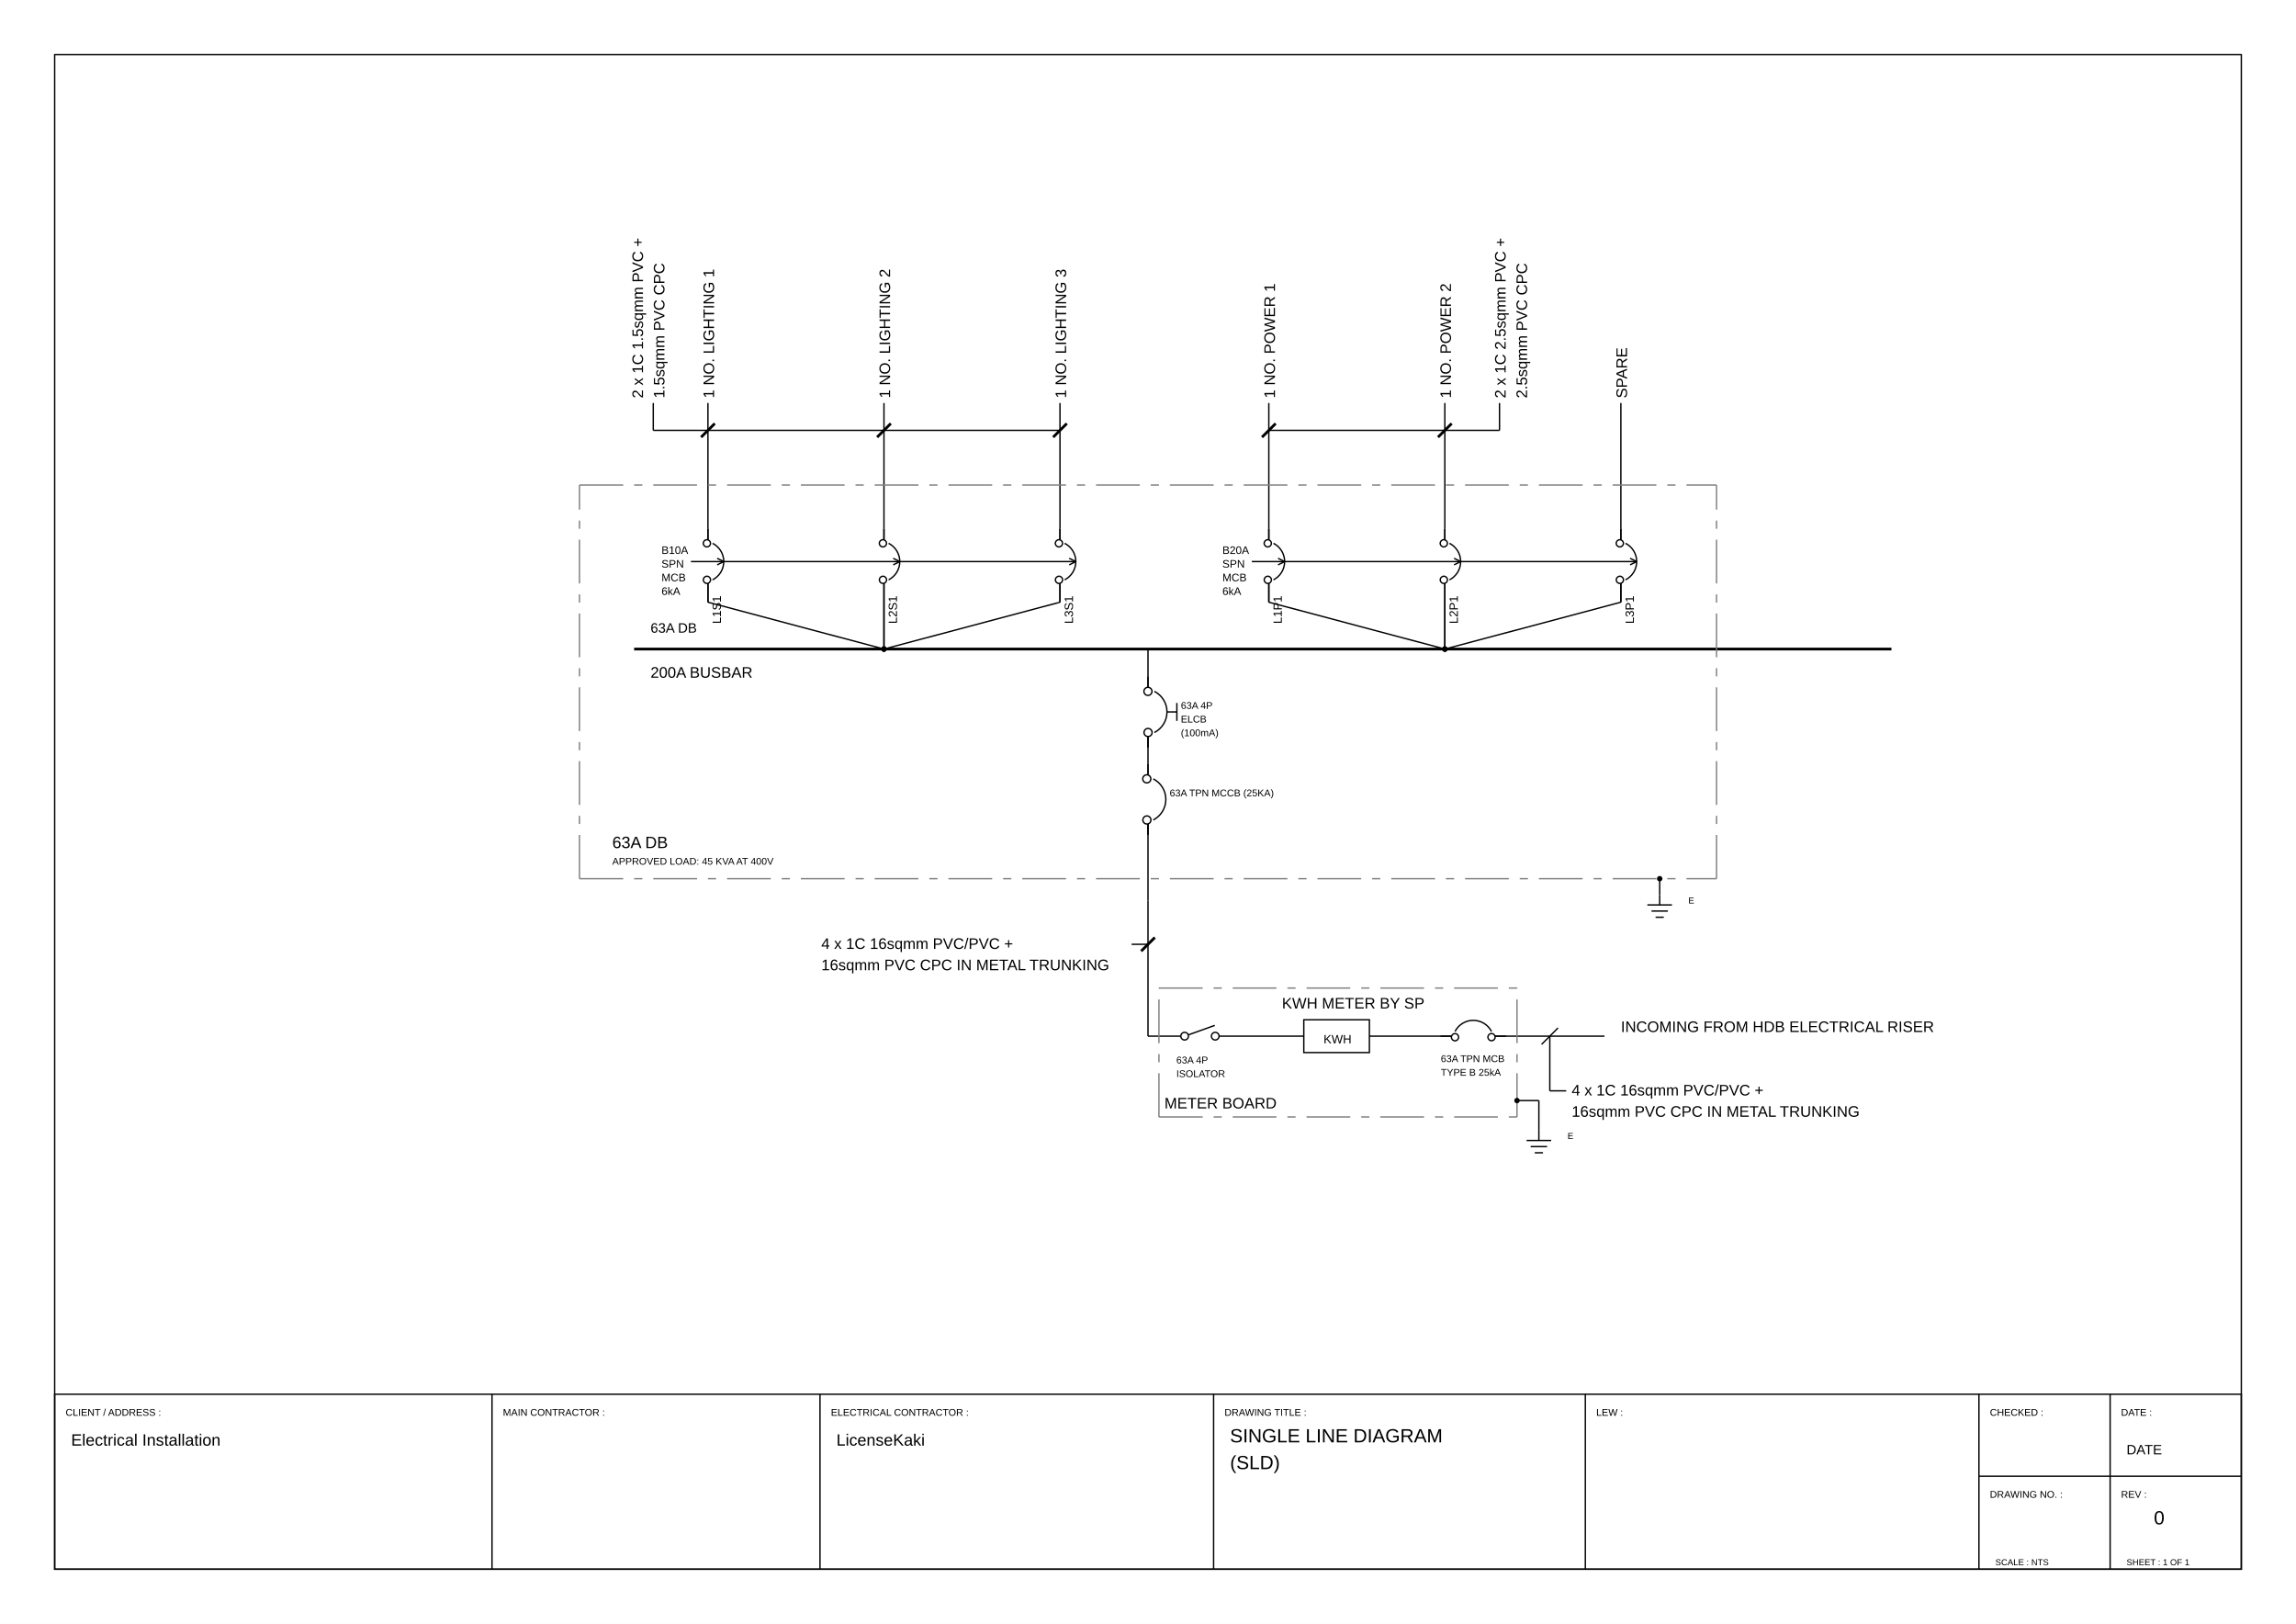
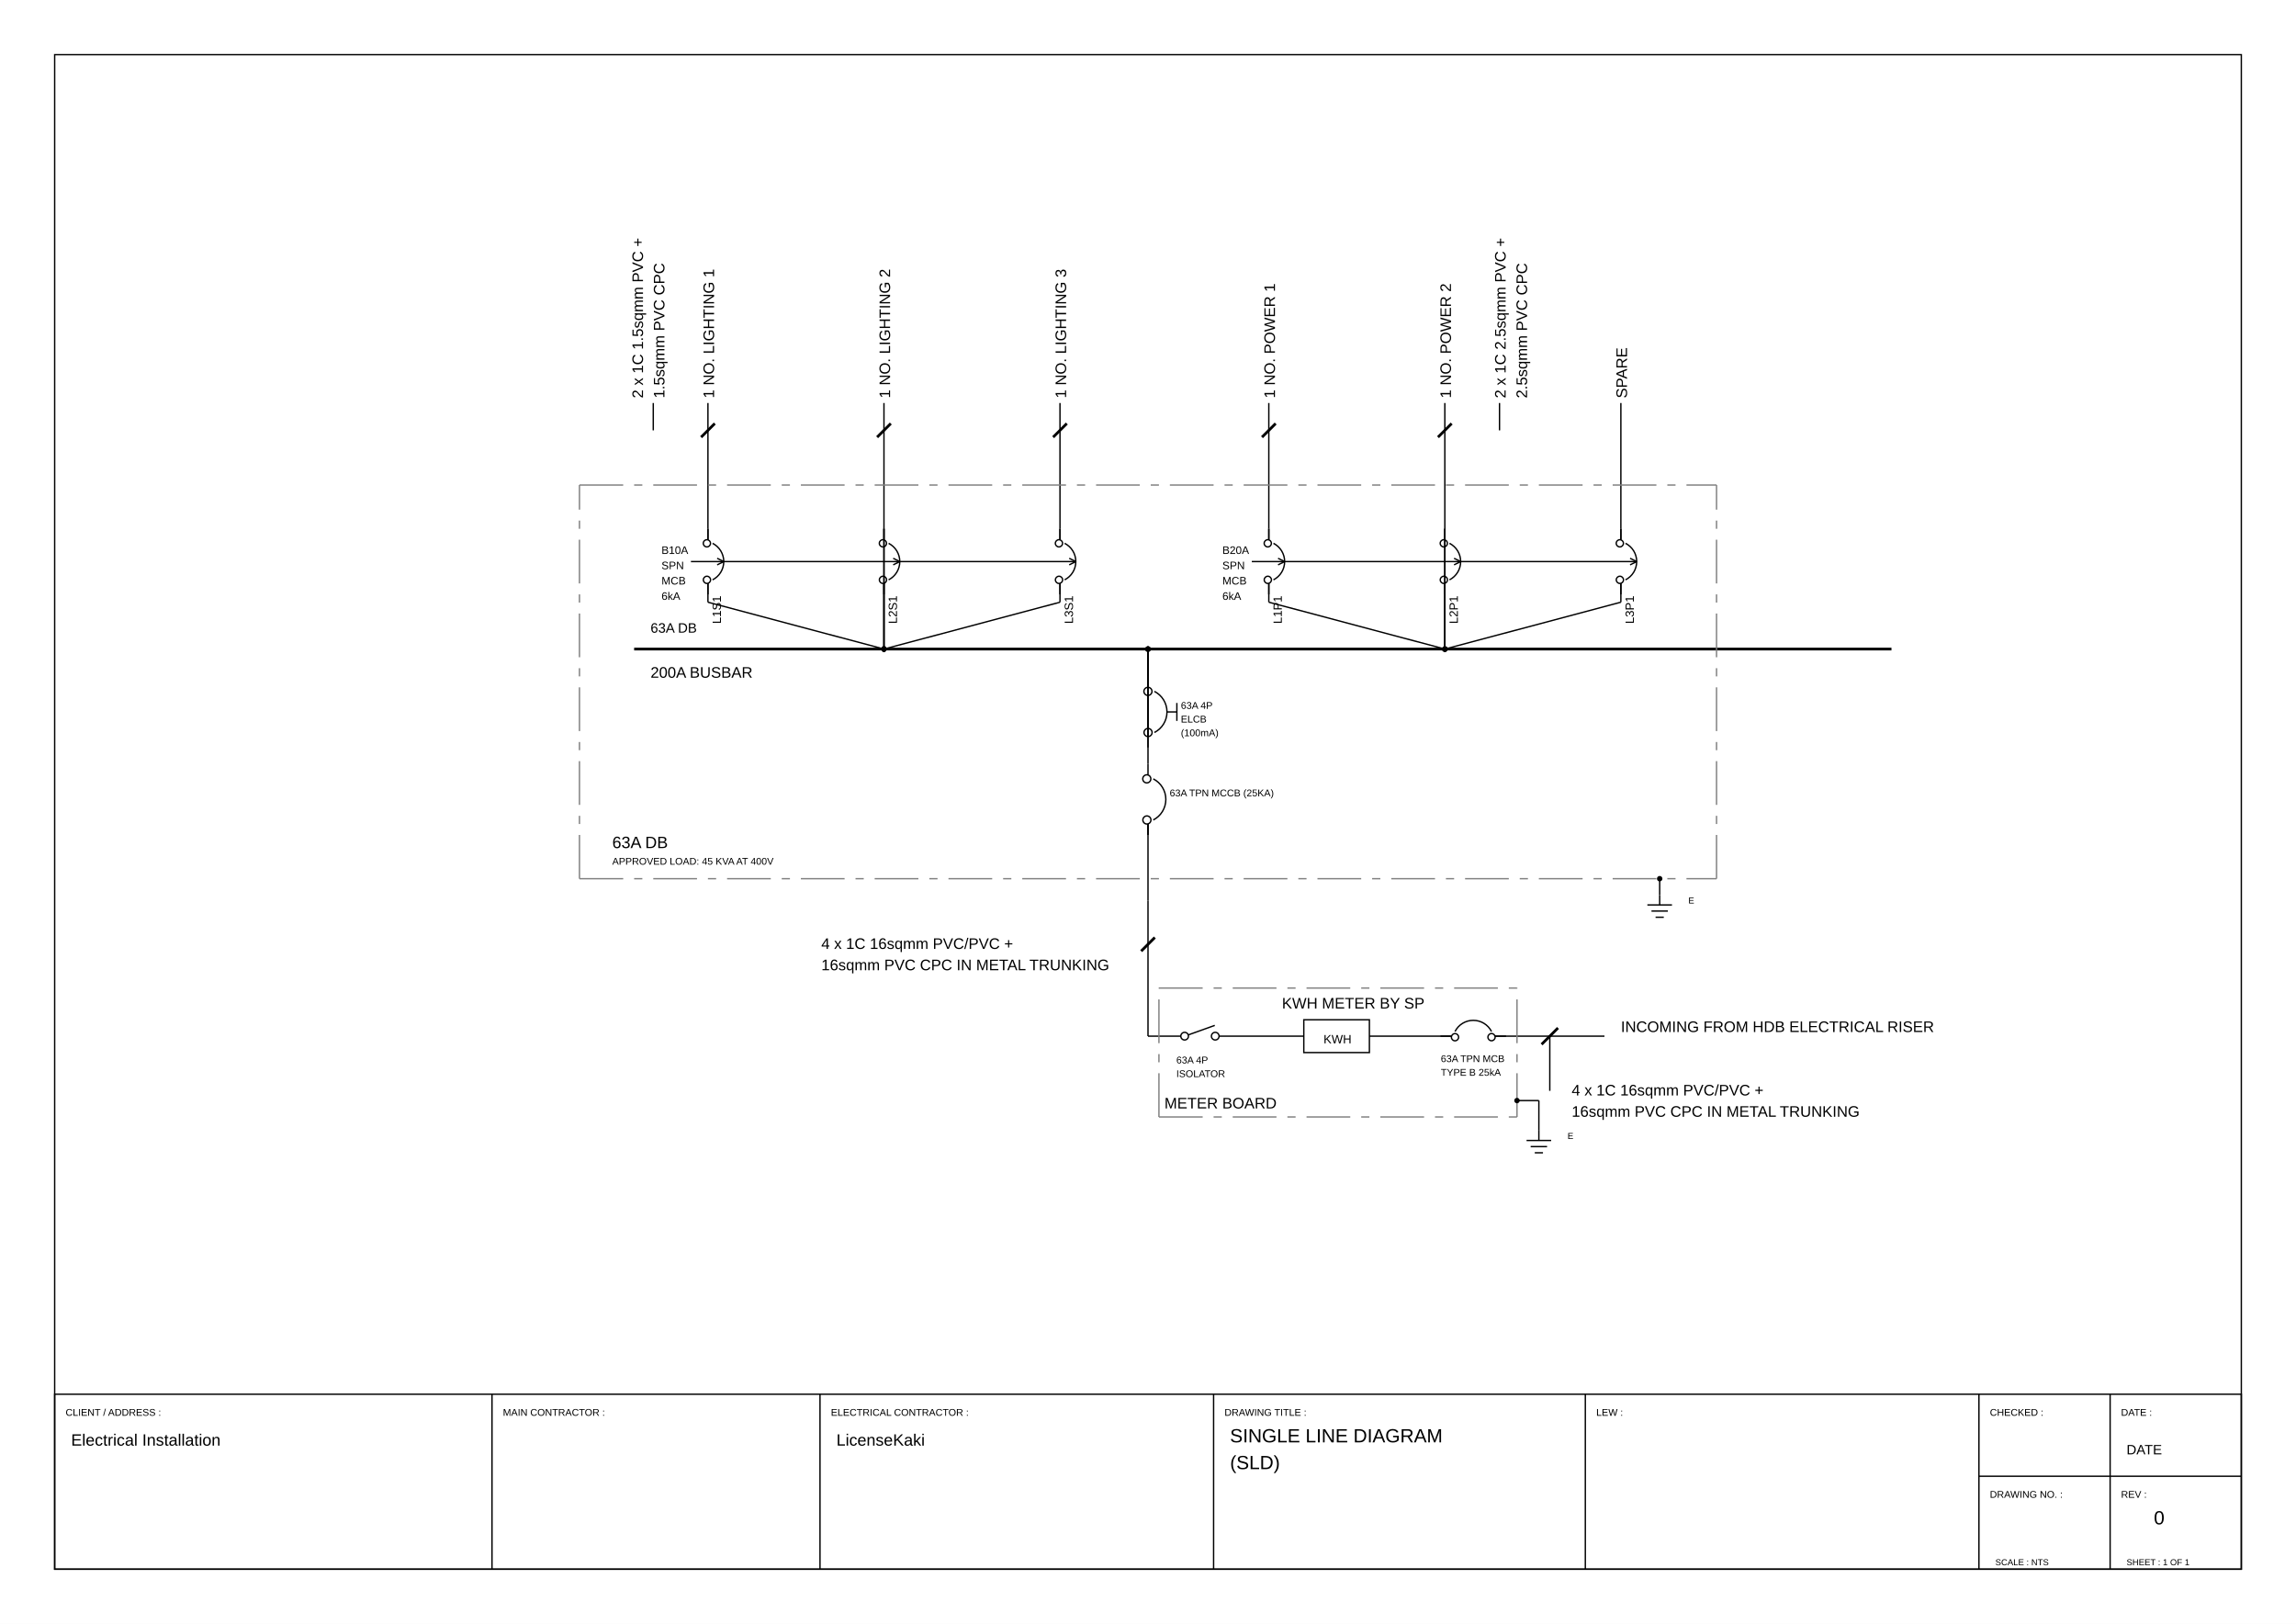
<svg xmlns="http://www.w3.org/2000/svg" viewBox="0 0 420.0 297.0" width="420.0mm" height="297.0mm">
  <rect width="420.0" height="297.0" fill="white" />
  <polygon points="10.00,287.00 410.00,287.00 410.00,10.00 10.00,10.00" stroke="#000000" stroke-width="0.25" fill="none" />
  <polygon points="10.00,287.00 410.00,287.00 410.00,255.00 10.00,255.00" stroke="#000000" stroke-width="0.25" fill="none" />
  <line x1="90.00" y1="255.00" x2="90.00" y2="287.00" stroke="#000000" stroke-width="0.25" fill="none" />
  <line x1="150.00" y1="255.00" x2="150.00" y2="287.00" stroke="#000000" stroke-width="0.25" fill="none" />
  <line x1="222.00" y1="255.00" x2="222.00" y2="287.00" stroke="#000000" stroke-width="0.25" fill="none" />
  <line x1="290.00" y1="255.00" x2="290.00" y2="287.00" stroke="#000000" stroke-width="0.25" fill="none" />
  <line x1="362.00" y1="255.00" x2="362.00" y2="287.00" stroke="#000000" stroke-width="0.25" fill="none" />
  <line x1="362.00" y1="270.00" x2="410.00" y2="270.00" stroke="#000000" stroke-width="0.25" fill="none" />
  <line x1="386.00" y1="255.00" x2="386.00" y2="287.00" stroke="#000000" stroke-width="0.25" fill="none" />
  <text x="12.00" y="258.94" font-family="Arial, Helvetica, sans-serif" font-size="1.8" fill="#000000">CLIENT / ADDRESS :</text>
  <text x="92.00" y="258.94" font-family="Arial, Helvetica, sans-serif" font-size="1.8" fill="#000000">MAIN CONTRACTOR :</text>
  <text x="152.00" y="258.94" font-family="Arial, Helvetica, sans-serif" font-size="1.8" fill="#000000">ELECTRICAL CONTRACTOR :</text>
  <text x="224.00" y="258.94" font-family="Arial, Helvetica, sans-serif" font-size="1.8" fill="#000000">DRAWING TITLE :</text>
  <text x="292.00" y="258.94" font-family="Arial, Helvetica, sans-serif" font-size="1.8" fill="#000000">LEW :</text>
  <text x="364.00" y="258.94" font-family="Arial, Helvetica, sans-serif" font-size="1.8" fill="#000000">CHECKED :</text>
  <text x="388.00" y="258.94" font-family="Arial, Helvetica, sans-serif" font-size="1.8" fill="#000000">DATE :</text>
  <text x="364.00" y="273.94" font-family="Arial, Helvetica, sans-serif" font-size="1.8" fill="#000000">DRAWING NO. :</text>
  <text x="388.00" y="273.94" font-family="Arial, Helvetica, sans-serif" font-size="1.8" fill="#000000">REV :</text>
  <circle cx="222.30" cy="189.51" r="0.70" stroke="#000000" stroke-width="0.25" fill="none" />
  <circle cx="216.70" cy="189.51" r="0.70" stroke="#000000" stroke-width="0.25" fill="none" />
  <polyline points="217.36,189.28 222.21,187.54" stroke="#000000" stroke-width="0.25" fill="none" />
  <text x="215.18" y="194.50" font-family="Arial, Helvetica, sans-serif" font-size="1.8" fill="#000000">
    <tspan x="215.18">63A 4P</tspan>
    <tspan x="215.18" dy="2.5">ISOLATOR</tspan>
  </text>
  <polygon points="238.50,186.51 250.50,186.51 250.50,192.51 238.50,192.51" stroke="#000000" stroke-width="0.25" fill="none" />
  <text x="242.10" y="190.82" font-family="Arial, Helvetica, sans-serif" font-size="2.2" fill="#000000">KWH</text>
  <text x="234.50" y="184.45" font-family="Arial, Helvetica, sans-serif" font-size="2.8" fill="#000000">KWH METER BY SP</text>
  <path d="M 272.84,188.66 A 3.75,3.75 0 0,0 266.16,188.66" stroke="#000000" stroke-width="0.25" fill="none" />
  <circle cx="266.16" cy="189.70" r="0.66" stroke="#000000" stroke-width="0.25" fill="none" />
  <circle cx="272.84" cy="189.69" r="0.66" stroke="#000000" stroke-width="0.25" fill="none" />
  <line x1="265.50" y1="189.51" x2="263.50" y2="189.51" stroke="#000000" stroke-width="0.25" fill="none" />
  <line x1="273.50" y1="189.51" x2="275.50" y2="189.51" stroke="#000000" stroke-width="0.25" fill="none" />
  <text x="263.56" y="194.25" font-family="Arial, Helvetica, sans-serif" font-size="1.8" fill="#000000">
    <tspan x="263.56">63A TPN MCB</tspan>
    <tspan x="263.56" dy="2.5">TYPE B 25kA</tspan>
  </text>
  <text x="296.50" y="188.75" font-family="Arial, Helvetica, sans-serif" font-size="2.8" fill="#000000">INCOMING FROM HDB ELECTRICAL RISER</text>
  <text x="287.50" y="200.35" font-family="Arial, Helvetica, sans-serif" font-size="2.8" fill="#000000">
    <tspan x="287.50">4 x 1C 16sqmm PVC/PVC +</tspan>
    <tspan x="287.50" dy="3.9">16sqmm PVC CPC IN METAL TRUNKING</tspan>
  </text>
  <text x="150.24" y="173.55" font-family="Arial, Helvetica, sans-serif" font-size="2.8" fill="#000000">
    <tspan x="150.24">4 x 1C 16sqmm PVC/PVC +</tspan>
    <tspan x="150.24" dy="3.9">16sqmm PVC CPC IN METAL TRUNKING</tspan>
  </text>
  <text x="213.00" y="202.73" font-family="Arial, Helvetica, sans-serif" font-size="2.8" fill="#000000">METER BOARD</text>
  <line x1="281.50" y1="206.79" x2="281.50" y2="208.59" stroke="#000000" stroke-width="0.25" fill="none" />
  <line x1="279.25" y1="208.59" x2="283.75" y2="208.59" stroke="#000000" stroke-width="0.25" fill="none" />
  <line x1="280.00" y1="209.71" x2="283.00" y2="209.71" stroke="#000000" stroke-width="0.25" fill="none" />
  <line x1="280.75" y1="210.84" x2="282.25" y2="210.84" stroke="#000000" stroke-width="0.25" fill="none" />
  <text x="286.75" y="208.32" font-family="Arial, Helvetica, sans-serif" font-size="1.6" fill="#000000">E</text>
  <path d="M 210.96,149.97 A 4.22,4.22 0 0,0 210.96,142.45" stroke="#000000" stroke-width="0.25" fill="none" />
  <circle cx="209.78" cy="142.45" r="0.74" stroke="#000000" stroke-width="0.25" fill="none" />
  <circle cx="209.80" cy="149.97" r="0.74" stroke="#000000" stroke-width="0.25" fill="none" />
  <line x1="210.00" y1="150.71" x2="210.00" y2="152.71" stroke="#000000" stroke-width="0.25" fill="none" />
  <line x1="210.00" y1="141.71" x2="210.00" y2="139.71" stroke="#000000" stroke-width="0.25" fill="none" />
  <text x="213.96" y="145.65" font-family="Arial, Helvetica, sans-serif" font-size="1.8" fill="#000000">63A TPN MCCB (25KA)</text>
  <path d="M 211.17,133.97 A 4.22,4.22 0 0,0 211.17,126.45" stroke="#000000" stroke-width="0.25" fill="none" />
  <circle cx="209.99" cy="126.45" r="0.74" stroke="#000000" stroke-width="0.25" fill="none" />
  <circle cx="210.01" cy="133.97" r="0.74" stroke="#000000" stroke-width="0.25" fill="none" />
  <line x1="213.47" y1="130.21" x2="215.28" y2="130.21" stroke="#000000" stroke-width="0.25" fill="none" />
  <line x1="215.28" y1="131.85" x2="215.28" y2="128.57" stroke="#000000" stroke-width="0.25" fill="none" />
  <line x1="210.00" y1="134.71" x2="210.00" y2="136.71" stroke="#000000" stroke-width="0.25" fill="none" />
  <line x1="210.00" y1="125.71" x2="210.00" y2="123.71" stroke="#000000" stroke-width="0.25" fill="none" />
  <text x="216.01" y="129.65" font-family="Arial, Helvetica, sans-serif" font-size="1.8" fill="#000000">
    <tspan x="216.01">63A 4P</tspan>
    <tspan x="216.01" dy="2.5">ELCB </tspan>
    <tspan x="216.01" dy="2.5">(100mA)</tspan>
  </text>
  <line x1="116.00" y1="118.71" x2="346.00" y2="118.71" stroke="#000000" stroke-width="0.50" fill="none" />
  <text x="119.00" y="115.71" font-family="Arial, Helvetica, sans-serif" font-size="2.5" fill="#000000">63A DB</text>
  <text x="119.00" y="123.95" font-family="Arial, Helvetica, sans-serif" font-size="2.8" fill="#000000">200A BUSBAR</text>
  <text x="131.00" y="114.97" font-family="Arial, Helvetica, sans-serif" font-size="2.2" fill="#000000" transform="rotate(-90.0,131.00,114.09)">L1S1</text>
  <path d="M 130.35,106.05 A 3.75,3.75 0 0,0 130.35,99.37" stroke="#000000" stroke-width="0.25" fill="none" />
  <circle cx="129.31" cy="99.37" r="0.66" stroke="#000000" stroke-width="0.25" fill="none" />
  <circle cx="129.32" cy="106.05" r="0.66" stroke="#000000" stroke-width="0.25" fill="none" />
  <line x1="129.50" y1="106.71" x2="129.50" y2="108.71" stroke="#000000" stroke-width="0.25" fill="none" />
  <line x1="129.50" y1="98.71" x2="129.50" y2="96.71" stroke="#000000" stroke-width="0.25" fill="none" />
  <line x1="126.39" y1="102.71" x2="132.39" y2="102.71" stroke="#000000" stroke-width="0.25" fill="none" />
  <line x1="132.39" y1="102.71" x2="131.19" y2="102.11" stroke="#000000" stroke-width="0.25" fill="none" />
  <line x1="132.39" y1="102.71" x2="131.19" y2="103.31" stroke="#000000" stroke-width="0.25" fill="none" />
-   <text x="121.00" y="101.31" font-family="Arial, Helvetica, sans-serif" font-size="2.0" fill="#000000">B10A</text>
-   <text x="121.00" y="103.81" font-family="Arial, Helvetica, sans-serif" font-size="2.0" fill="#000000">SPN</text>
-   <text x="121.00" y="106.31" font-family="Arial, Helvetica, sans-serif" font-size="2.0" fill="#000000">MCB</text>
-   <text x="121.00" y="108.81" font-family="Arial, Helvetica, sans-serif" font-size="2.0" fill="#000000">6kA</text>
+   <text x="121.00" y="101.31" font-family="Arial, Helvetica, sans-serif" font-size="2.0" fill="#000000">
+     <tspan x="121.00">B10A</tspan>
+     <tspan x="121.00" dy="2.8">SPN</tspan>
+     <tspan x="121.00" dy="2.8">MCB</tspan>
+     <tspan x="121.00" dy="2.8">6kA</tspan>
+   </text>
  <text x="129.50" y="73.95" font-family="Arial, Helvetica, sans-serif" font-size="2.8" fill="#000000" transform="rotate(-90.0,129.50,72.83)">1 NO. LIGHTING 1</text>
  <text x="163.20" y="114.97" font-family="Arial, Helvetica, sans-serif" font-size="2.2" fill="#000000" transform="rotate(-90.0,163.20,114.09)">L2S1</text>
  <path d="M 162.55,106.05 A 3.75,3.75 0 0,0 162.55,99.37" stroke="#000000" stroke-width="0.25" fill="none" />
  <circle cx="161.51" cy="99.37" r="0.66" stroke="#000000" stroke-width="0.25" fill="none" />
  <circle cx="161.52" cy="106.05" r="0.66" stroke="#000000" stroke-width="0.25" fill="none" />
  <line x1="161.70" y1="106.71" x2="161.70" y2="108.71" stroke="#000000" stroke-width="0.25" fill="none" />
  <line x1="161.70" y1="98.71" x2="161.70" y2="96.71" stroke="#000000" stroke-width="0.25" fill="none" />
  <line x1="132.39" y1="102.71" x2="164.59" y2="102.71" stroke="#000000" stroke-width="0.25" fill="none" />
  <line x1="164.59" y1="102.71" x2="163.39" y2="102.11" stroke="#000000" stroke-width="0.25" fill="none" />
  <line x1="164.59" y1="102.71" x2="163.39" y2="103.31" stroke="#000000" stroke-width="0.25" fill="none" />
  <text x="161.70" y="73.95" font-family="Arial, Helvetica, sans-serif" font-size="2.8" fill="#000000" transform="rotate(-90.0,161.70,72.83)">1 NO. LIGHTING 2</text>
  <text x="195.40" y="114.97" font-family="Arial, Helvetica, sans-serif" font-size="2.2" fill="#000000" transform="rotate(-90.0,195.40,114.09)">L3S1</text>
  <path d="M 194.75,106.05 A 3.75,3.75 0 0,0 194.75,99.37" stroke="#000000" stroke-width="0.25" fill="none" />
  <circle cx="193.71" cy="99.37" r="0.66" stroke="#000000" stroke-width="0.25" fill="none" />
  <circle cx="193.72" cy="106.05" r="0.66" stroke="#000000" stroke-width="0.25" fill="none" />
  <line x1="193.90" y1="106.71" x2="193.90" y2="108.71" stroke="#000000" stroke-width="0.25" fill="none" />
  <line x1="193.90" y1="98.71" x2="193.90" y2="96.71" stroke="#000000" stroke-width="0.25" fill="none" />
  <line x1="164.59" y1="102.71" x2="196.79" y2="102.71" stroke="#000000" stroke-width="0.25" fill="none" />
  <line x1="196.79" y1="102.71" x2="195.59" y2="102.11" stroke="#000000" stroke-width="0.25" fill="none" />
  <line x1="196.79" y1="102.71" x2="195.59" y2="103.31" stroke="#000000" stroke-width="0.25" fill="none" />
  <text x="193.90" y="73.95" font-family="Arial, Helvetica, sans-serif" font-size="2.8" fill="#000000" transform="rotate(-90.0,193.90,72.83)">1 NO. LIGHTING 3</text>
  <text x="233.60" y="114.97" font-family="Arial, Helvetica, sans-serif" font-size="2.2" fill="#000000" transform="rotate(-90.0,233.60,114.09)">L1P1</text>
  <path d="M 232.95,106.05 A 3.75,3.75 0 0,0 232.95,99.37" stroke="#000000" stroke-width="0.25" fill="none" />
  <circle cx="231.91" cy="99.37" r="0.66" stroke="#000000" stroke-width="0.25" fill="none" />
  <circle cx="231.92" cy="106.05" r="0.66" stroke="#000000" stroke-width="0.25" fill="none" />
  <line x1="232.10" y1="106.71" x2="232.10" y2="108.71" stroke="#000000" stroke-width="0.25" fill="none" />
  <line x1="232.10" y1="98.71" x2="232.10" y2="96.71" stroke="#000000" stroke-width="0.25" fill="none" />
  <line x1="228.99" y1="102.71" x2="234.99" y2="102.71" stroke="#000000" stroke-width="0.25" fill="none" />
  <line x1="234.99" y1="102.71" x2="233.79" y2="102.11" stroke="#000000" stroke-width="0.25" fill="none" />
  <line x1="234.99" y1="102.71" x2="233.79" y2="103.31" stroke="#000000" stroke-width="0.25" fill="none" />
-   <text x="223.60" y="101.31" font-family="Arial, Helvetica, sans-serif" font-size="2.0" fill="#000000">B20A</text>
-   <text x="223.60" y="103.81" font-family="Arial, Helvetica, sans-serif" font-size="2.0" fill="#000000">SPN</text>
-   <text x="223.60" y="106.31" font-family="Arial, Helvetica, sans-serif" font-size="2.0" fill="#000000">MCB</text>
-   <text x="223.60" y="108.81" font-family="Arial, Helvetica, sans-serif" font-size="2.0" fill="#000000">6kA</text>
+   <text x="223.60" y="101.31" font-family="Arial, Helvetica, sans-serif" font-size="2.0" fill="#000000">
+     <tspan x="223.60">B20A</tspan>
+     <tspan x="223.60" dy="2.8">SPN</tspan>
+     <tspan x="223.60" dy="2.8">MCB</tspan>
+     <tspan x="223.60" dy="2.8">6kA</tspan>
+   </text>
  <text x="232.10" y="73.95" font-family="Arial, Helvetica, sans-serif" font-size="2.8" fill="#000000" transform="rotate(-90.0,232.10,72.83)">1 NO. POWER 1</text>
  <text x="265.80" y="114.97" font-family="Arial, Helvetica, sans-serif" font-size="2.2" fill="#000000" transform="rotate(-90.0,265.80,114.09)">L2P1</text>
  <path d="M 265.15,106.05 A 3.75,3.75 0 0,0 265.15,99.37" stroke="#000000" stroke-width="0.25" fill="none" />
  <circle cx="264.11" cy="99.37" r="0.66" stroke="#000000" stroke-width="0.25" fill="none" />
  <circle cx="264.12" cy="106.05" r="0.66" stroke="#000000" stroke-width="0.25" fill="none" />
  <line x1="264.30" y1="106.71" x2="264.30" y2="108.71" stroke="#000000" stroke-width="0.25" fill="none" />
  <line x1="264.30" y1="98.71" x2="264.30" y2="96.71" stroke="#000000" stroke-width="0.25" fill="none" />
  <line x1="234.99" y1="102.71" x2="267.19" y2="102.71" stroke="#000000" stroke-width="0.25" fill="none" />
  <line x1="267.19" y1="102.71" x2="265.99" y2="102.11" stroke="#000000" stroke-width="0.25" fill="none" />
  <line x1="267.19" y1="102.71" x2="265.99" y2="103.31" stroke="#000000" stroke-width="0.25" fill="none" />
  <text x="264.30" y="73.95" font-family="Arial, Helvetica, sans-serif" font-size="2.8" fill="#000000" transform="rotate(-90.0,264.30,72.83)">1 NO. POWER 2</text>
  <text x="298.00" y="114.97" font-family="Arial, Helvetica, sans-serif" font-size="2.2" fill="#000000" transform="rotate(-90.0,298.00,114.09)">L3P1</text>
  <path d="M 297.35,106.05 A 3.75,3.75 0 0,0 297.35,99.37" stroke="#000000" stroke-width="0.25" fill="none" />
  <circle cx="296.31" cy="99.37" r="0.66" stroke="#000000" stroke-width="0.25" fill="none" />
  <circle cx="296.32" cy="106.05" r="0.66" stroke="#000000" stroke-width="0.25" fill="none" />
  <line x1="296.50" y1="106.71" x2="296.50" y2="108.71" stroke="#000000" stroke-width="0.25" fill="none" />
  <line x1="296.50" y1="98.71" x2="296.50" y2="96.71" stroke="#000000" stroke-width="0.25" fill="none" />
  <line x1="267.19" y1="102.71" x2="299.39" y2="102.71" stroke="#000000" stroke-width="0.25" fill="none" />
  <line x1="299.39" y1="102.71" x2="298.19" y2="102.11" stroke="#000000" stroke-width="0.25" fill="none" />
  <line x1="299.39" y1="102.71" x2="298.19" y2="103.31" stroke="#000000" stroke-width="0.25" fill="none" />
  <text x="296.50" y="73.95" font-family="Arial, Helvetica, sans-serif" font-size="2.8" fill="#000000" transform="rotate(-90.0,296.50,72.83)">SPARE</text>
  <text x="116.50" y="73.95" font-family="Arial, Helvetica, sans-serif" font-size="2.8" fill="#000000" transform="rotate(-90.0,116.50,72.83)">2 x 1C 1.5sqmm PVC +</text>
  <text x="120.42" y="73.95" font-family="Arial, Helvetica, sans-serif" font-size="2.8" fill="#000000" transform="rotate(-90.0,120.42,72.83)">1.5sqmm PVC CPC</text>
  <text x="274.30" y="73.95" font-family="Arial, Helvetica, sans-serif" font-size="2.8" fill="#000000" transform="rotate(-90.0,274.30,72.83)">2 x 1C 2.5sqmm PVC +</text>
  <text x="278.22" y="73.95" font-family="Arial, Helvetica, sans-serif" font-size="2.8" fill="#000000" transform="rotate(-90.0,278.22,72.83)">2.5sqmm PVC CPC</text>
  <text x="112.00" y="155.11" font-family="Arial, Helvetica, sans-serif" font-size="3.0" fill="#000000">63A DB</text>
  <text x="112.00" y="158.15" font-family="Arial, Helvetica, sans-serif" font-size="1.8" fill="#000000">APPROVED LOAD: 45 KVA AT 400V</text>
  <line x1="303.60" y1="163.71" x2="303.60" y2="165.51" stroke="#000000" stroke-width="0.25" fill="none" />
  <line x1="301.35" y1="165.51" x2="305.85" y2="165.51" stroke="#000000" stroke-width="0.25" fill="none" />
  <line x1="302.10" y1="166.63" x2="305.10" y2="166.63" stroke="#000000" stroke-width="0.25" fill="none" />
  <line x1="302.85" y1="167.76" x2="304.35" y2="167.76" stroke="#000000" stroke-width="0.25" fill="none" />
  <text x="308.85" y="165.24" font-family="Arial, Helvetica, sans-serif" font-size="1.6" fill="#000000">E</text>
  <line x1="210.00" y1="189.51" x2="216.00" y2="189.51" stroke="#000000" stroke-width="0.25" fill="none" />
  <line x1="223.00" y1="189.51" x2="238.50" y2="189.51" stroke="#000000" stroke-width="0.25" fill="none" />
  <line x1="250.50" y1="189.51" x2="265.50" y2="189.51" stroke="#000000" stroke-width="0.25" fill="none" />
  <line x1="273.50" y1="189.51" x2="293.50" y2="189.51" stroke="#000000" stroke-width="0.25" fill="none" />
-   <line x1="282.00" y1="191.01" x2="285.00" y2="188.01" stroke="#000000" stroke-width="0.25" fill="none" />
  <line x1="283.50" y1="189.51" x2="283.50" y2="199.51" stroke="#000000" stroke-width="0.25" fill="none" />
-   <line x1="283.50" y1="199.51" x2="286.50" y2="199.51" stroke="#000000" stroke-width="0.25" fill="none" />
  <line x1="210.00" y1="189.51" x2="210.00" y2="164.71" stroke="#000000" stroke-width="0.25" fill="none" />
-   <line x1="210.00" y1="172.71" x2="207.00" y2="172.71" stroke="#000000" stroke-width="0.25" fill="none" />
  <line x1="277.50" y1="201.29" x2="281.50" y2="201.29" stroke="#000000" stroke-width="0.25" fill="none" />
  <line x1="281.50" y1="201.29" x2="281.50" y2="206.79" stroke="#000000" stroke-width="0.25" fill="none" />
  <line x1="210.00" y1="164.71" x2="210.00" y2="150.71" stroke="#000000" stroke-width="0.25" fill="none" />
  <line x1="210.00" y1="152.71" x2="210.00" y2="150.71" stroke="#000000" stroke-width="0.25" fill="none" />
-   <line x1="210.00" y1="141.71" x2="210.00" y2="139.71" stroke="#000000" stroke-width="0.25" fill="none" />
-   <line x1="210.00" y1="139.71" x2="210.00" y2="134.71" stroke="#000000" stroke-width="0.25" fill="none" />
-   <line x1="210.00" y1="136.71" x2="210.00" y2="134.71" stroke="#000000" stroke-width="0.25" fill="none" />
-   <line x1="210.00" y1="125.71" x2="210.00" y2="123.71" stroke="#000000" stroke-width="0.25" fill="none" />
+   <line x1="210.00" y1="118.71" x2="210.00" y2="139.71" stroke="#000000" stroke-width="0.25" fill="none" />
+   <line x1="210.00" y1="118.71" x2="210.00" y2="134.71" stroke="#000000" stroke-width="0.25" fill="none" />
+   <line x1="210.00" y1="118.71" x2="210.00" y2="134.71" stroke="#000000" stroke-width="0.25" fill="none" />
+   <line x1="210.00" y1="118.71" x2="210.00" y2="123.71" stroke="#000000" stroke-width="0.25" fill="none" />
  <line x1="210.00" y1="123.71" x2="210.00" y2="118.71" stroke="#000000" stroke-width="0.25" fill="none" />
  <line x1="129.50" y1="110.14" x2="129.50" y2="106.71" stroke="#000000" stroke-width="0.25" fill="none" />
  <line x1="129.50" y1="98.71" x2="129.50" y2="96.71" stroke="#000000" stroke-width="0.25" fill="none" />
  <line x1="129.50" y1="96.71" x2="129.50" y2="73.71" stroke="#000000" stroke-width="0.25" fill="none" />
  <line x1="161.70" y1="118.71" x2="161.70" y2="106.71" stroke="#000000" stroke-width="0.25" fill="none" />
-   <line x1="161.70" y1="98.71" x2="161.70" y2="96.71" stroke="#000000" stroke-width="0.25" fill="none" />
-   <line x1="161.70" y1="96.71" x2="161.70" y2="73.71" stroke="#000000" stroke-width="0.25" fill="none" />
+   <line x1="161.70" y1="118.71" x2="161.70" y2="96.71" stroke="#000000" stroke-width="0.25" fill="none" />
+   <line x1="161.70" y1="118.71" x2="161.70" y2="73.71" stroke="#000000" stroke-width="0.25" fill="none" />
  <line x1="193.90" y1="110.14" x2="193.90" y2="106.71" stroke="#000000" stroke-width="0.25" fill="none" />
  <line x1="193.90" y1="98.71" x2="193.90" y2="96.71" stroke="#000000" stroke-width="0.25" fill="none" />
  <line x1="193.90" y1="96.71" x2="193.90" y2="73.71" stroke="#000000" stroke-width="0.25" fill="none" />
  <line x1="232.10" y1="110.14" x2="232.10" y2="106.71" stroke="#000000" stroke-width="0.25" fill="none" />
  <line x1="232.10" y1="98.71" x2="232.10" y2="96.71" stroke="#000000" stroke-width="0.25" fill="none" />
  <line x1="232.10" y1="96.71" x2="232.10" y2="73.71" stroke="#000000" stroke-width="0.25" fill="none" />
  <line x1="264.30" y1="118.71" x2="264.30" y2="106.71" stroke="#000000" stroke-width="0.25" fill="none" />
-   <line x1="264.30" y1="98.71" x2="264.30" y2="96.71" stroke="#000000" stroke-width="0.25" fill="none" />
-   <line x1="264.30" y1="96.71" x2="264.30" y2="73.71" stroke="#000000" stroke-width="0.25" fill="none" />
+   <line x1="264.30" y1="118.71" x2="264.30" y2="96.71" stroke="#000000" stroke-width="0.25" fill="none" />
+   <line x1="264.30" y1="118.71" x2="264.30" y2="73.71" stroke="#000000" stroke-width="0.25" fill="none" />
  <line x1="296.50" y1="110.14" x2="296.50" y2="106.71" stroke="#000000" stroke-width="0.25" fill="none" />
  <line x1="296.50" y1="98.71" x2="296.50" y2="96.71" stroke="#000000" stroke-width="0.25" fill="none" />
  <line x1="296.50" y1="96.71" x2="296.50" y2="73.71" stroke="#000000" stroke-width="0.25" fill="none" />
-   <line x1="119.50" y1="78.71" x2="193.90" y2="78.71" stroke="#000000" stroke-width="0.25" fill="none" />
  <line x1="119.50" y1="78.71" x2="119.50" y2="73.71" stroke="#000000" stroke-width="0.25" fill="none" />
-   <line x1="232.10" y1="78.71" x2="274.30" y2="78.71" stroke="#000000" stroke-width="0.25" fill="none" />
  <line x1="274.30" y1="78.71" x2="274.30" y2="73.71" stroke="#000000" stroke-width="0.25" fill="none" />
  <line x1="303.60" y1="160.71" x2="303.60" y2="163.71" stroke="#000000" stroke-width="0.25" fill="none" />
+   <line x1="282.00" y1="191.01" x2="285.00" y2="188.01" stroke="#000000" stroke-width="0.50" fill="none" />
  <line x1="208.75" y1="173.96" x2="211.25" y2="171.46" stroke="#000000" stroke-width="0.50" fill="none" />
  <line x1="128.25" y1="79.96" x2="130.75" y2="77.46" stroke="#000000" stroke-width="0.50" fill="none" />
  <line x1="160.45" y1="79.96" x2="162.95" y2="77.46" stroke="#000000" stroke-width="0.50" fill="none" />
  <line x1="192.65" y1="79.96" x2="195.15" y2="77.46" stroke="#000000" stroke-width="0.50" fill="none" />
  <line x1="230.85" y1="79.96" x2="233.35" y2="77.46" stroke="#000000" stroke-width="0.50" fill="none" />
  <line x1="263.05" y1="79.96" x2="265.55" y2="77.46" stroke="#000000" stroke-width="0.50" fill="none" />
-   <line x1="161.70" y1="118.71" x2="161.70" y2="108.71" stroke="#000000" stroke-width="0.25" fill="none" />
  <line x1="161.70" y1="118.71" x2="129.50" y2="110.14" stroke="#000000" stroke-width="0.25" fill="none" />
-   <line x1="129.50" y1="110.14" x2="129.50" y2="108.71" stroke="#000000" stroke-width="0.25" fill="none" />
  <line x1="161.70" y1="118.71" x2="193.90" y2="110.14" stroke="#000000" stroke-width="0.25" fill="none" />
-   <line x1="193.90" y1="110.14" x2="193.90" y2="108.71" stroke="#000000" stroke-width="0.25" fill="none" />
-   <line x1="264.30" y1="118.71" x2="264.30" y2="108.71" stroke="#000000" stroke-width="0.25" fill="none" />
  <line x1="264.30" y1="118.71" x2="232.10" y2="110.14" stroke="#000000" stroke-width="0.25" fill="none" />
-   <line x1="232.10" y1="110.14" x2="232.10" y2="108.71" stroke="#000000" stroke-width="0.25" fill="none" />
  <line x1="264.30" y1="118.71" x2="296.50" y2="110.14" stroke="#000000" stroke-width="0.25" fill="none" />
-   <line x1="296.50" y1="110.14" x2="296.50" y2="108.71" stroke="#000000" stroke-width="0.25" fill="none" />
  <line x1="212.00" y1="204.29" x2="220.00" y2="204.29" stroke="#808080" stroke-width="0.25" fill="none" />
  <line x1="222.00" y1="204.29" x2="223.50" y2="204.29" stroke="#808080" stroke-width="0.25" fill="none" />
  <line x1="225.50" y1="204.29" x2="233.50" y2="204.29" stroke="#808080" stroke-width="0.25" fill="none" />
  <line x1="235.50" y1="204.29" x2="237.00" y2="204.29" stroke="#808080" stroke-width="0.25" fill="none" />
  <line x1="239.00" y1="204.29" x2="247.00" y2="204.29" stroke="#808080" stroke-width="0.25" fill="none" />
  <line x1="249.00" y1="204.29" x2="250.50" y2="204.29" stroke="#808080" stroke-width="0.25" fill="none" />
  <line x1="252.50" y1="204.29" x2="260.50" y2="204.29" stroke="#808080" stroke-width="0.25" fill="none" />
  <line x1="262.50" y1="204.29" x2="264.00" y2="204.29" stroke="#808080" stroke-width="0.25" fill="none" />
  <line x1="266.00" y1="204.29" x2="274.00" y2="204.29" stroke="#808080" stroke-width="0.25" fill="none" />
  <line x1="276.00" y1="204.29" x2="277.50" y2="204.29" stroke="#808080" stroke-width="0.25" fill="none" />
  <line x1="212.00" y1="180.71" x2="220.00" y2="180.71" stroke="#808080" stroke-width="0.25" fill="none" />
  <line x1="222.00" y1="180.71" x2="223.50" y2="180.71" stroke="#808080" stroke-width="0.25" fill="none" />
  <line x1="225.50" y1="180.71" x2="233.50" y2="180.71" stroke="#808080" stroke-width="0.25" fill="none" />
  <line x1="235.50" y1="180.71" x2="237.00" y2="180.71" stroke="#808080" stroke-width="0.25" fill="none" />
  <line x1="239.00" y1="180.71" x2="247.00" y2="180.71" stroke="#808080" stroke-width="0.25" fill="none" />
  <line x1="249.00" y1="180.71" x2="250.50" y2="180.71" stroke="#808080" stroke-width="0.25" fill="none" />
  <line x1="252.50" y1="180.71" x2="260.50" y2="180.71" stroke="#808080" stroke-width="0.25" fill="none" />
  <line x1="262.50" y1="180.71" x2="264.00" y2="180.71" stroke="#808080" stroke-width="0.25" fill="none" />
  <line x1="266.00" y1="180.71" x2="274.00" y2="180.71" stroke="#808080" stroke-width="0.25" fill="none" />
  <line x1="276.00" y1="180.71" x2="277.50" y2="180.71" stroke="#808080" stroke-width="0.25" fill="none" />
  <line x1="212.00" y1="204.29" x2="212.00" y2="196.29" stroke="#808080" stroke-width="0.25" fill="none" />
  <line x1="212.00" y1="194.29" x2="212.00" y2="192.79" stroke="#808080" stroke-width="0.25" fill="none" />
  <line x1="212.00" y1="190.79" x2="212.00" y2="182.79" stroke="#808080" stroke-width="0.25" fill="none" />
  <line x1="212.00" y1="180.79" x2="212.00" y2="180.71" stroke="#808080" stroke-width="0.25" fill="none" />
  <line x1="277.50" y1="204.29" x2="277.50" y2="196.29" stroke="#808080" stroke-width="0.25" fill="none" />
  <line x1="277.50" y1="194.29" x2="277.50" y2="192.79" stroke="#808080" stroke-width="0.25" fill="none" />
  <line x1="277.50" y1="190.79" x2="277.50" y2="182.79" stroke="#808080" stroke-width="0.25" fill="none" />
  <line x1="277.50" y1="180.79" x2="277.50" y2="180.71" stroke="#808080" stroke-width="0.25" fill="none" />
  <line x1="106.00" y1="160.71" x2="114.00" y2="160.71" stroke="#808080" stroke-width="0.25" fill="none" />
  <line x1="116.00" y1="160.71" x2="117.50" y2="160.71" stroke="#808080" stroke-width="0.25" fill="none" />
  <line x1="119.50" y1="160.71" x2="127.50" y2="160.71" stroke="#808080" stroke-width="0.25" fill="none" />
  <line x1="129.50" y1="160.71" x2="131.00" y2="160.71" stroke="#808080" stroke-width="0.25" fill="none" />
  <line x1="133.00" y1="160.71" x2="141.00" y2="160.71" stroke="#808080" stroke-width="0.25" fill="none" />
  <line x1="143.00" y1="160.71" x2="144.50" y2="160.71" stroke="#808080" stroke-width="0.25" fill="none" />
  <line x1="146.50" y1="160.71" x2="154.50" y2="160.71" stroke="#808080" stroke-width="0.25" fill="none" />
  <line x1="156.50" y1="160.71" x2="158.00" y2="160.71" stroke="#808080" stroke-width="0.25" fill="none" />
  <line x1="160.00" y1="160.71" x2="168.00" y2="160.71" stroke="#808080" stroke-width="0.25" fill="none" />
  <line x1="170.00" y1="160.71" x2="171.50" y2="160.71" stroke="#808080" stroke-width="0.25" fill="none" />
  <line x1="173.50" y1="160.71" x2="181.50" y2="160.71" stroke="#808080" stroke-width="0.25" fill="none" />
  <line x1="183.50" y1="160.71" x2="185.00" y2="160.71" stroke="#808080" stroke-width="0.25" fill="none" />
  <line x1="187.00" y1="160.71" x2="195.00" y2="160.71" stroke="#808080" stroke-width="0.25" fill="none" />
  <line x1="197.00" y1="160.71" x2="198.50" y2="160.71" stroke="#808080" stroke-width="0.25" fill="none" />
  <line x1="200.50" y1="160.71" x2="208.50" y2="160.71" stroke="#808080" stroke-width="0.25" fill="none" />
  <line x1="210.50" y1="160.71" x2="212.00" y2="160.71" stroke="#808080" stroke-width="0.25" fill="none" />
  <line x1="214.00" y1="160.71" x2="222.00" y2="160.71" stroke="#808080" stroke-width="0.25" fill="none" />
  <line x1="224.00" y1="160.71" x2="225.50" y2="160.71" stroke="#808080" stroke-width="0.25" fill="none" />
  <line x1="227.50" y1="160.71" x2="235.50" y2="160.71" stroke="#808080" stroke-width="0.25" fill="none" />
  <line x1="237.50" y1="160.71" x2="239.00" y2="160.71" stroke="#808080" stroke-width="0.25" fill="none" />
  <line x1="241.00" y1="160.71" x2="249.00" y2="160.71" stroke="#808080" stroke-width="0.25" fill="none" />
  <line x1="251.00" y1="160.71" x2="252.50" y2="160.71" stroke="#808080" stroke-width="0.25" fill="none" />
  <line x1="254.50" y1="160.71" x2="262.50" y2="160.71" stroke="#808080" stroke-width="0.25" fill="none" />
  <line x1="264.50" y1="160.71" x2="266.00" y2="160.71" stroke="#808080" stroke-width="0.25" fill="none" />
  <line x1="268.00" y1="160.71" x2="276.00" y2="160.71" stroke="#808080" stroke-width="0.25" fill="none" />
  <line x1="278.00" y1="160.71" x2="279.50" y2="160.71" stroke="#808080" stroke-width="0.25" fill="none" />
  <line x1="281.50" y1="160.71" x2="289.50" y2="160.71" stroke="#808080" stroke-width="0.25" fill="none" />
  <line x1="291.50" y1="160.71" x2="293.00" y2="160.71" stroke="#808080" stroke-width="0.25" fill="none" />
  <line x1="295.00" y1="160.71" x2="303.00" y2="160.71" stroke="#808080" stroke-width="0.25" fill="none" />
  <line x1="305.00" y1="160.71" x2="306.50" y2="160.71" stroke="#808080" stroke-width="0.25" fill="none" />
  <line x1="308.50" y1="160.71" x2="314.00" y2="160.71" stroke="#808080" stroke-width="0.25" fill="none" />
  <line x1="106.00" y1="88.71" x2="114.00" y2="88.71" stroke="#808080" stroke-width="0.25" fill="none" />
  <line x1="116.00" y1="88.71" x2="117.50" y2="88.71" stroke="#808080" stroke-width="0.25" fill="none" />
  <line x1="119.50" y1="88.71" x2="127.50" y2="88.71" stroke="#808080" stroke-width="0.25" fill="none" />
  <line x1="129.50" y1="88.71" x2="131.00" y2="88.71" stroke="#808080" stroke-width="0.25" fill="none" />
  <line x1="133.00" y1="88.71" x2="141.00" y2="88.71" stroke="#808080" stroke-width="0.25" fill="none" />
  <line x1="143.00" y1="88.71" x2="144.50" y2="88.71" stroke="#808080" stroke-width="0.25" fill="none" />
  <line x1="146.50" y1="88.71" x2="154.50" y2="88.71" stroke="#808080" stroke-width="0.25" fill="none" />
  <line x1="156.50" y1="88.71" x2="158.00" y2="88.71" stroke="#808080" stroke-width="0.25" fill="none" />
  <line x1="160.00" y1="88.71" x2="168.00" y2="88.71" stroke="#808080" stroke-width="0.25" fill="none" />
  <line x1="170.00" y1="88.71" x2="171.50" y2="88.71" stroke="#808080" stroke-width="0.25" fill="none" />
  <line x1="173.50" y1="88.71" x2="181.50" y2="88.71" stroke="#808080" stroke-width="0.25" fill="none" />
  <line x1="183.50" y1="88.71" x2="185.00" y2="88.71" stroke="#808080" stroke-width="0.25" fill="none" />
  <line x1="187.00" y1="88.71" x2="195.00" y2="88.71" stroke="#808080" stroke-width="0.25" fill="none" />
  <line x1="197.00" y1="88.71" x2="198.50" y2="88.71" stroke="#808080" stroke-width="0.25" fill="none" />
  <line x1="200.50" y1="88.71" x2="208.50" y2="88.71" stroke="#808080" stroke-width="0.25" fill="none" />
  <line x1="210.50" y1="88.71" x2="212.00" y2="88.71" stroke="#808080" stroke-width="0.25" fill="none" />
  <line x1="214.00" y1="88.71" x2="222.00" y2="88.71" stroke="#808080" stroke-width="0.25" fill="none" />
  <line x1="224.00" y1="88.71" x2="225.50" y2="88.71" stroke="#808080" stroke-width="0.25" fill="none" />
  <line x1="227.50" y1="88.71" x2="235.50" y2="88.71" stroke="#808080" stroke-width="0.25" fill="none" />
  <line x1="237.50" y1="88.71" x2="239.00" y2="88.71" stroke="#808080" stroke-width="0.25" fill="none" />
  <line x1="241.00" y1="88.71" x2="249.00" y2="88.71" stroke="#808080" stroke-width="0.25" fill="none" />
  <line x1="251.00" y1="88.71" x2="252.50" y2="88.71" stroke="#808080" stroke-width="0.25" fill="none" />
  <line x1="254.50" y1="88.71" x2="262.50" y2="88.71" stroke="#808080" stroke-width="0.25" fill="none" />
  <line x1="264.50" y1="88.71" x2="266.00" y2="88.71" stroke="#808080" stroke-width="0.25" fill="none" />
  <line x1="268.00" y1="88.71" x2="276.00" y2="88.71" stroke="#808080" stroke-width="0.25" fill="none" />
  <line x1="278.00" y1="88.71" x2="279.50" y2="88.71" stroke="#808080" stroke-width="0.25" fill="none" />
  <line x1="281.50" y1="88.71" x2="289.50" y2="88.71" stroke="#808080" stroke-width="0.25" fill="none" />
  <line x1="291.50" y1="88.71" x2="293.00" y2="88.71" stroke="#808080" stroke-width="0.25" fill="none" />
  <line x1="295.00" y1="88.71" x2="303.00" y2="88.71" stroke="#808080" stroke-width="0.25" fill="none" />
  <line x1="305.00" y1="88.71" x2="306.50" y2="88.71" stroke="#808080" stroke-width="0.25" fill="none" />
  <line x1="308.50" y1="88.71" x2="314.00" y2="88.71" stroke="#808080" stroke-width="0.25" fill="none" />
  <line x1="106.00" y1="160.71" x2="106.00" y2="152.71" stroke="#808080" stroke-width="0.25" fill="none" />
  <line x1="106.00" y1="150.71" x2="106.00" y2="149.21" stroke="#808080" stroke-width="0.25" fill="none" />
  <line x1="106.00" y1="147.21" x2="106.00" y2="139.21" stroke="#808080" stroke-width="0.25" fill="none" />
  <line x1="106.00" y1="137.21" x2="106.00" y2="135.71" stroke="#808080" stroke-width="0.25" fill="none" />
  <line x1="106.00" y1="133.71" x2="106.00" y2="125.71" stroke="#808080" stroke-width="0.25" fill="none" />
  <line x1="106.00" y1="123.71" x2="106.00" y2="122.21" stroke="#808080" stroke-width="0.25" fill="none" />
  <line x1="106.00" y1="120.21" x2="106.00" y2="112.21" stroke="#808080" stroke-width="0.25" fill="none" />
  <line x1="106.00" y1="110.21" x2="106.00" y2="108.71" stroke="#808080" stroke-width="0.25" fill="none" />
  <line x1="106.00" y1="106.71" x2="106.00" y2="98.71" stroke="#808080" stroke-width="0.25" fill="none" />
  <line x1="106.00" y1="96.71" x2="106.00" y2="95.21" stroke="#808080" stroke-width="0.25" fill="none" />
  <line x1="106.00" y1="93.21" x2="106.00" y2="88.71" stroke="#808080" stroke-width="0.25" fill="none" />
  <line x1="314.00" y1="160.71" x2="314.00" y2="152.71" stroke="#808080" stroke-width="0.25" fill="none" />
  <line x1="314.00" y1="150.71" x2="314.00" y2="149.21" stroke="#808080" stroke-width="0.25" fill="none" />
  <line x1="314.00" y1="147.21" x2="314.00" y2="139.21" stroke="#808080" stroke-width="0.25" fill="none" />
  <line x1="314.00" y1="137.21" x2="314.00" y2="135.71" stroke="#808080" stroke-width="0.25" fill="none" />
  <line x1="314.00" y1="133.71" x2="314.00" y2="125.71" stroke="#808080" stroke-width="0.25" fill="none" />
  <line x1="314.00" y1="123.71" x2="314.00" y2="122.21" stroke="#808080" stroke-width="0.25" fill="none" />
  <line x1="314.00" y1="120.21" x2="314.00" y2="112.21" stroke="#808080" stroke-width="0.25" fill="none" />
  <line x1="314.00" y1="110.21" x2="314.00" y2="108.71" stroke="#808080" stroke-width="0.25" fill="none" />
  <line x1="314.00" y1="106.71" x2="314.00" y2="98.71" stroke="#808080" stroke-width="0.25" fill="none" />
  <line x1="314.00" y1="96.71" x2="314.00" y2="95.21" stroke="#808080" stroke-width="0.25" fill="none" />
  <line x1="314.00" y1="93.21" x2="314.00" y2="88.71" stroke="#808080" stroke-width="0.25" fill="none" />
  <circle cx="277.50" cy="201.29" r="0.50" fill="rgb(0,0,0)" stroke="none" />
  <circle cx="161.70" cy="118.71" r="0.50" fill="rgb(0,0,0)" stroke="none" />
  <circle cx="161.70" cy="118.71" r="0.50" fill="rgb(0,0,0)" stroke="none" />
  <circle cx="161.70" cy="118.71" r="0.50" fill="rgb(0,0,0)" stroke="none" />
  <circle cx="264.30" cy="118.71" r="0.50" fill="rgb(0,0,0)" stroke="none" />
  <circle cx="264.30" cy="118.71" r="0.50" fill="rgb(0,0,0)" stroke="none" />
  <circle cx="264.30" cy="118.71" r="0.50" fill="rgb(0,0,0)" stroke="none" />
  <circle cx="303.60" cy="160.71" r="0.50" fill="rgb(0,0,0)" stroke="none" />
+   <circle cx="210.00" cy="118.71" r="0.50" fill="rgb(0,0,0)" stroke="none" />
+   <circle cx="210.00" cy="118.71" r="0.50" fill="rgb(0,0,0)" stroke="none" />
+   <circle cx="210.00" cy="118.71" r="0.50" fill="rgb(0,0,0)" stroke="none" />
+   <circle cx="210.00" cy="118.71" r="0.50" fill="rgb(0,0,0)" stroke="none" />
+   <circle cx="161.70" cy="118.71" r="0.50" fill="rgb(0,0,0)" stroke="none" />
+   <circle cx="161.70" cy="118.71" r="0.50" fill="rgb(0,0,0)" stroke="none" />
+   <circle cx="264.30" cy="118.71" r="0.50" fill="rgb(0,0,0)" stroke="none" />
+   <circle cx="264.30" cy="118.71" r="0.50" fill="rgb(0,0,0)" stroke="none" />
  <text x="13.00" y="264.40" font-family="Arial, Helvetica, sans-serif" font-size="3.0" fill="#000000">Electrical Installation</text>
  <text x="153.00" y="264.40" font-family="Arial, Helvetica, sans-serif" font-size="3.0" fill="#000000">LicenseKaki</text>
  <text x="225.00" y="263.80" font-family="Arial, Helvetica, sans-serif" font-size="3.5" fill="#000000">
    <tspan x="225.00">SINGLE LINE DIAGRAM</tspan>
    <tspan x="225.00" dy="4.9">(SLD)</tspan>
  </text>
  <text x="389.00" y="266.00" font-family="Arial, Helvetica, sans-serif" font-size="2.5" fill="#000000">DATE</text>
  <text x="365.00" y="278.00" font-family="Arial, Helvetica, sans-serif" font-size="2.5" fill="#000000" />
  <text x="394.00" y="278.80" font-family="Arial, Helvetica, sans-serif" font-size="3.5" fill="#000000">0</text>
  <text x="365.00" y="286.28" font-family="Arial, Helvetica, sans-serif" font-size="1.6" fill="#000000">SCALE : NTS</text>
  <text x="389.00" y="286.28" font-family="Arial, Helvetica, sans-serif" font-size="1.6" fill="#000000">SHEET : 1 OF 1</text>
</svg>
